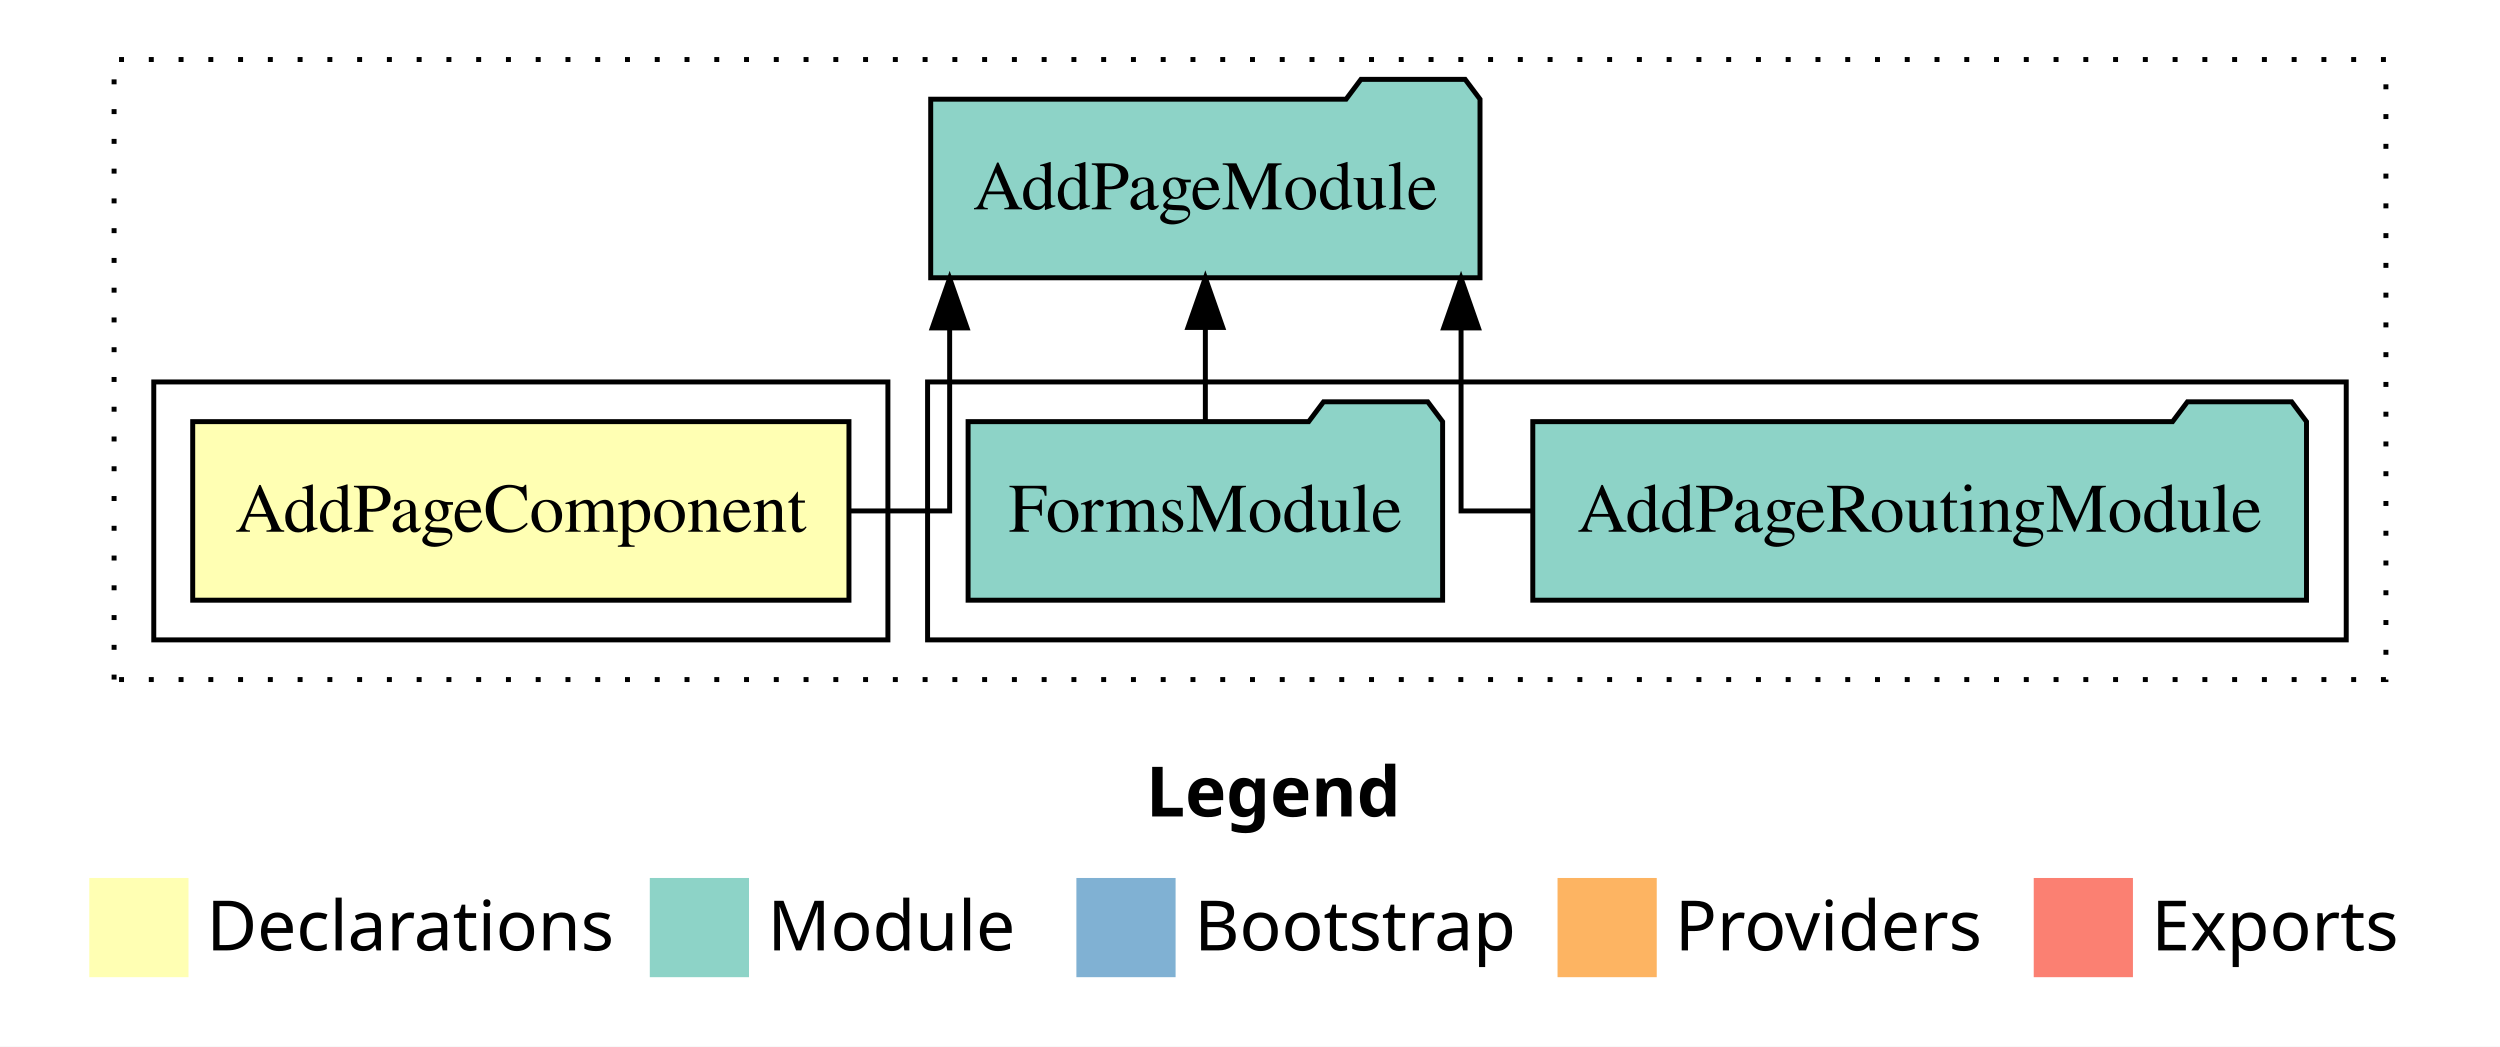
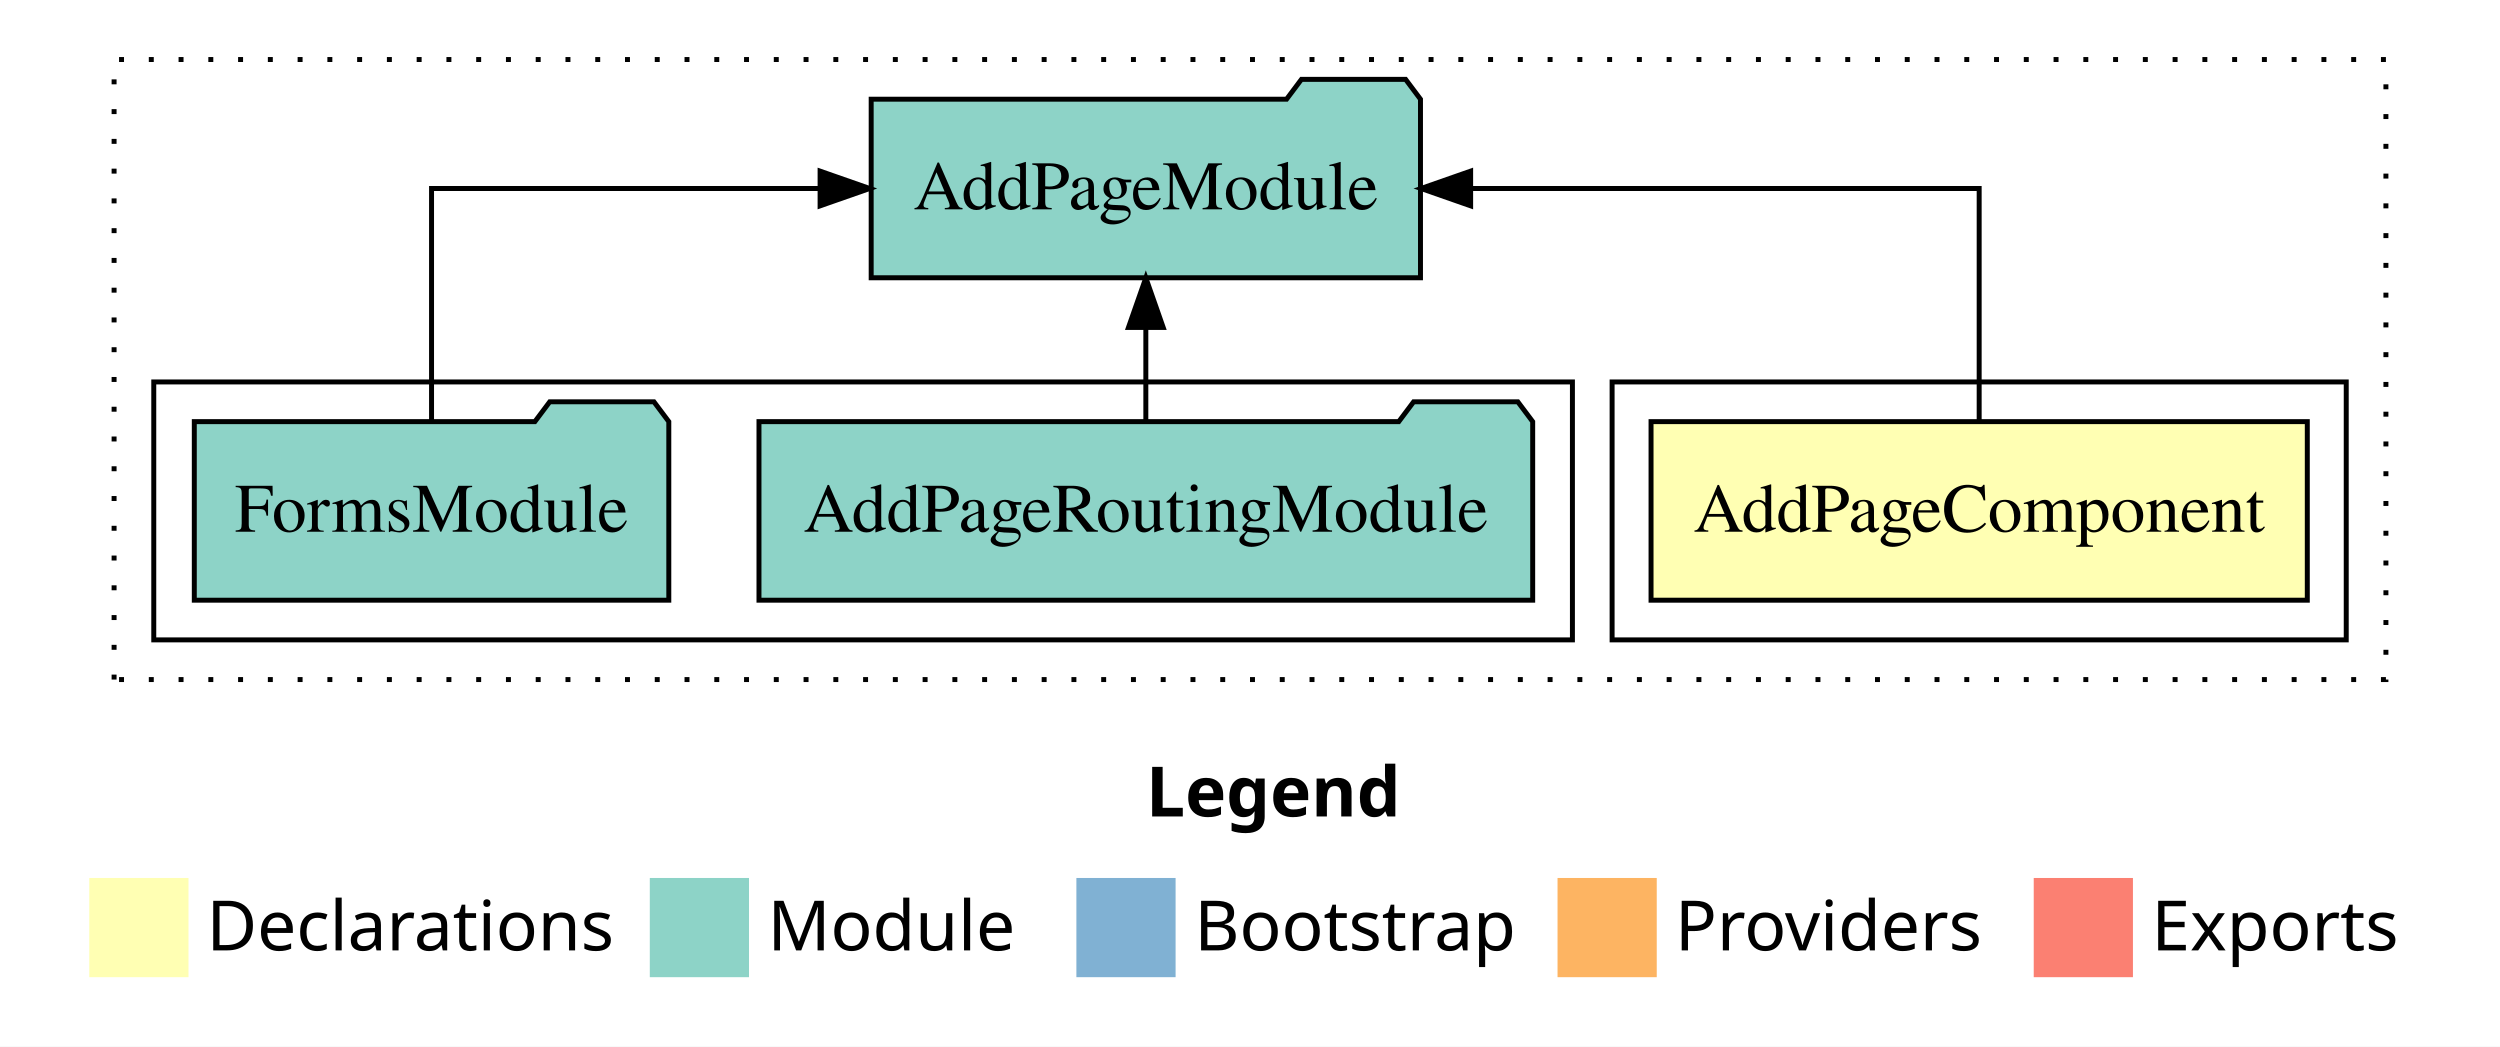
<svg xmlns="http://www.w3.org/2000/svg" width="504pt" height="211pt" viewBox="0.00 0.00 504.00 211.00">
  <g id="graph0" class="graph" transform="scale(1 1) rotate(0) translate(4 207)">
    <polygon fill="white" stroke="transparent" points="-4,4 -4,-207 500,-207 500,4 -4,4" />
    <text text-anchor="start" x="227.01" y="-42.4" font-family="sans-serif" font-weight="bold" font-size="14.00">Legend</text>
    <polygon fill="#ffffb3" stroke="transparent" points="14,-10 14,-30 34,-30 34,-10 14,-10" />
    <text text-anchor="start" x="37.63" y="-15.4" font-family="sans-serif" font-size="14.00">  Declarations</text>
    <polygon fill="#8dd3c7" stroke="transparent" points="127,-10 127,-30 147,-30 147,-10 127,-10" />
    <text text-anchor="start" x="150.73" y="-15.4" font-family="sans-serif" font-size="14.00">  Module</text>
    <polygon fill="#80b1d3" stroke="transparent" points="213,-10 213,-30 233,-30 233,-10 213,-10" />
    <text text-anchor="start" x="236.78" y="-15.4" font-family="sans-serif" font-size="14.00">  Bootstrap</text>
    <polygon fill="#fdb462" stroke="transparent" points="310,-10 310,-30 330,-30 330,-10 310,-10" />
    <text text-anchor="start" x="333.67" y="-15.4" font-family="sans-serif" font-size="14.00">  Providers</text>
    <polygon fill="#fb8072" stroke="transparent" points="406,-10 406,-30 426,-30 426,-10 406,-10" />
    <text text-anchor="start" x="429.73" y="-15.4" font-family="sans-serif" font-size="14.00">  Exports</text>
    <g id="clust1" class="cluster">
      <polygon fill="none" stroke="black" stroke-dasharray="1,5" points="19,-70 19,-195 477,-195 477,-70 19,-70" />
    </g>
+     <g id="clust2" class="cluster">
+       <polygon fill="none" stroke="black" points="321,-78 321,-130 469,-130 469,-78 321,-78" />
+     </g>
    <g id="clust4" class="cluster">
-       <polygon fill="none" stroke="black" points="183,-78 183,-130 469,-130 469,-78 183,-78" />
-     </g>
-     <g id="clust2" class="cluster">
-       <polygon fill="none" stroke="black" points="27,-78 27,-130 175,-130 175,-78 27,-78" />
+       <polygon fill="none" stroke="black" points="27,-78 27,-130 313,-130 313,-78 27,-78" />
    </g>
    <g id="node1" class="node">
-       <polygon fill="#ffffb3" stroke="black" points="167.15,-122 34.85,-122 34.85,-86 167.15,-86 167.15,-122" />
-       <text text-anchor="middle" x="101" y="-99.8" font-family="Times,serif" font-size="14.00">AddPageComponent</text>
+       <polygon fill="#ffffb3" stroke="black" points="461.15,-122 328.85,-122 328.85,-86 461.15,-86 461.15,-122" />
+       <text text-anchor="middle" x="395" y="-99.8" font-family="Times,serif" font-size="14.00">AddPageComponent</text>
    </g>
    <g id="node2" class="node">
-       <polygon fill="#8dd3c7" stroke="black" points="294.37,-187 291.37,-191 270.37,-191 267.37,-187 183.63,-187 183.63,-151 294.37,-151 294.37,-187" />
-       <text text-anchor="middle" x="239" y="-164.8" font-family="Times,serif" font-size="14.00">AddPageModule</text>
+       <polygon fill="#8dd3c7" stroke="black" points="282.37,-187 279.37,-191 258.37,-191 255.37,-187 171.63,-187 171.63,-151 282.37,-151 282.37,-187" />
+       <text text-anchor="middle" x="227" y="-164.8" font-family="Times,serif" font-size="14.00">AddPageModule</text>
    </g>
    <g id="edge1" class="edge">
-       <path fill="none" stroke="black" d="M167.4,-104C179.01,-104 187.45,-104 187.45,-104 187.45,-104 187.45,-140.89 187.45,-140.89" />
-       <polygon fill="black" stroke="black" points="183.95,-140.89 187.45,-150.89 190.95,-140.89 183.95,-140.89" />
+       <path fill="none" stroke="black" d="M395,-122.11C395,-141.34 395,-169 395,-169 395,-169 292.48,-169 292.48,-169" />
+       <polygon fill="black" stroke="black" points="292.48,-165.5 282.48,-169 292.48,-172.5 292.48,-165.5" />
    </g>
    <g id="node3" class="node">
-       <polygon fill="#8dd3c7" stroke="black" points="460.99,-122 457.99,-126 436.99,-126 433.99,-122 305.01,-122 305.01,-86 460.99,-86 460.99,-122" />
-       <text text-anchor="middle" x="383" y="-99.8" font-family="Times,serif" font-size="14.00">AddPageRoutingModule</text>
+       <polygon fill="#8dd3c7" stroke="black" points="304.99,-122 301.99,-126 280.99,-126 277.99,-122 149.01,-122 149.01,-86 304.99,-86 304.99,-122" />
+       <text text-anchor="middle" x="227" y="-99.8" font-family="Times,serif" font-size="14.00">AddPageRoutingModule</text>
    </g>
    <g id="edge2" class="edge">
-       <path fill="none" stroke="black" d="M304.99,-104C296.33,-104 290.55,-104 290.55,-104 290.55,-104 290.55,-140.89 290.55,-140.89" />
-       <polygon fill="black" stroke="black" points="287.05,-140.89 290.55,-150.89 294.05,-140.89 287.05,-140.89" />
+       <path fill="none" stroke="black" d="M227,-122.11C227,-122.11 227,-140.99 227,-140.99" />
+       <polygon fill="black" stroke="black" points="223.5,-140.99 227,-150.99 230.5,-140.99 223.5,-140.99" />
    </g>
    <g id="node4" class="node">
-       <polygon fill="#8dd3c7" stroke="black" points="286.83,-122 283.83,-126 262.83,-126 259.83,-122 191.17,-122 191.17,-86 286.83,-86 286.83,-122" />
-       <text text-anchor="middle" x="239" y="-99.8" font-family="Times,serif" font-size="14.00">FormsModule</text>
+       <polygon fill="#8dd3c7" stroke="black" points="130.83,-122 127.83,-126 106.83,-126 103.83,-122 35.17,-122 35.17,-86 130.83,-86 130.83,-122" />
+       <text text-anchor="middle" x="83" y="-99.8" font-family="Times,serif" font-size="14.00">FormsModule</text>
    </g>
    <g id="edge3" class="edge">
-       <path fill="none" stroke="black" d="M239,-122.11C239,-122.11 239,-140.99 239,-140.99" />
-       <polygon fill="black" stroke="black" points="235.5,-140.99 239,-150.99 242.5,-140.99 235.5,-140.99" />
+       <path fill="none" stroke="black" d="M83,-122.11C83,-141.34 83,-169 83,-169 83,-169 161.33,-169 161.33,-169" />
+       <polygon fill="black" stroke="black" points="161.33,-172.5 171.33,-169 161.33,-165.5 161.33,-172.5" />
    </g>
  </g>
</svg>
